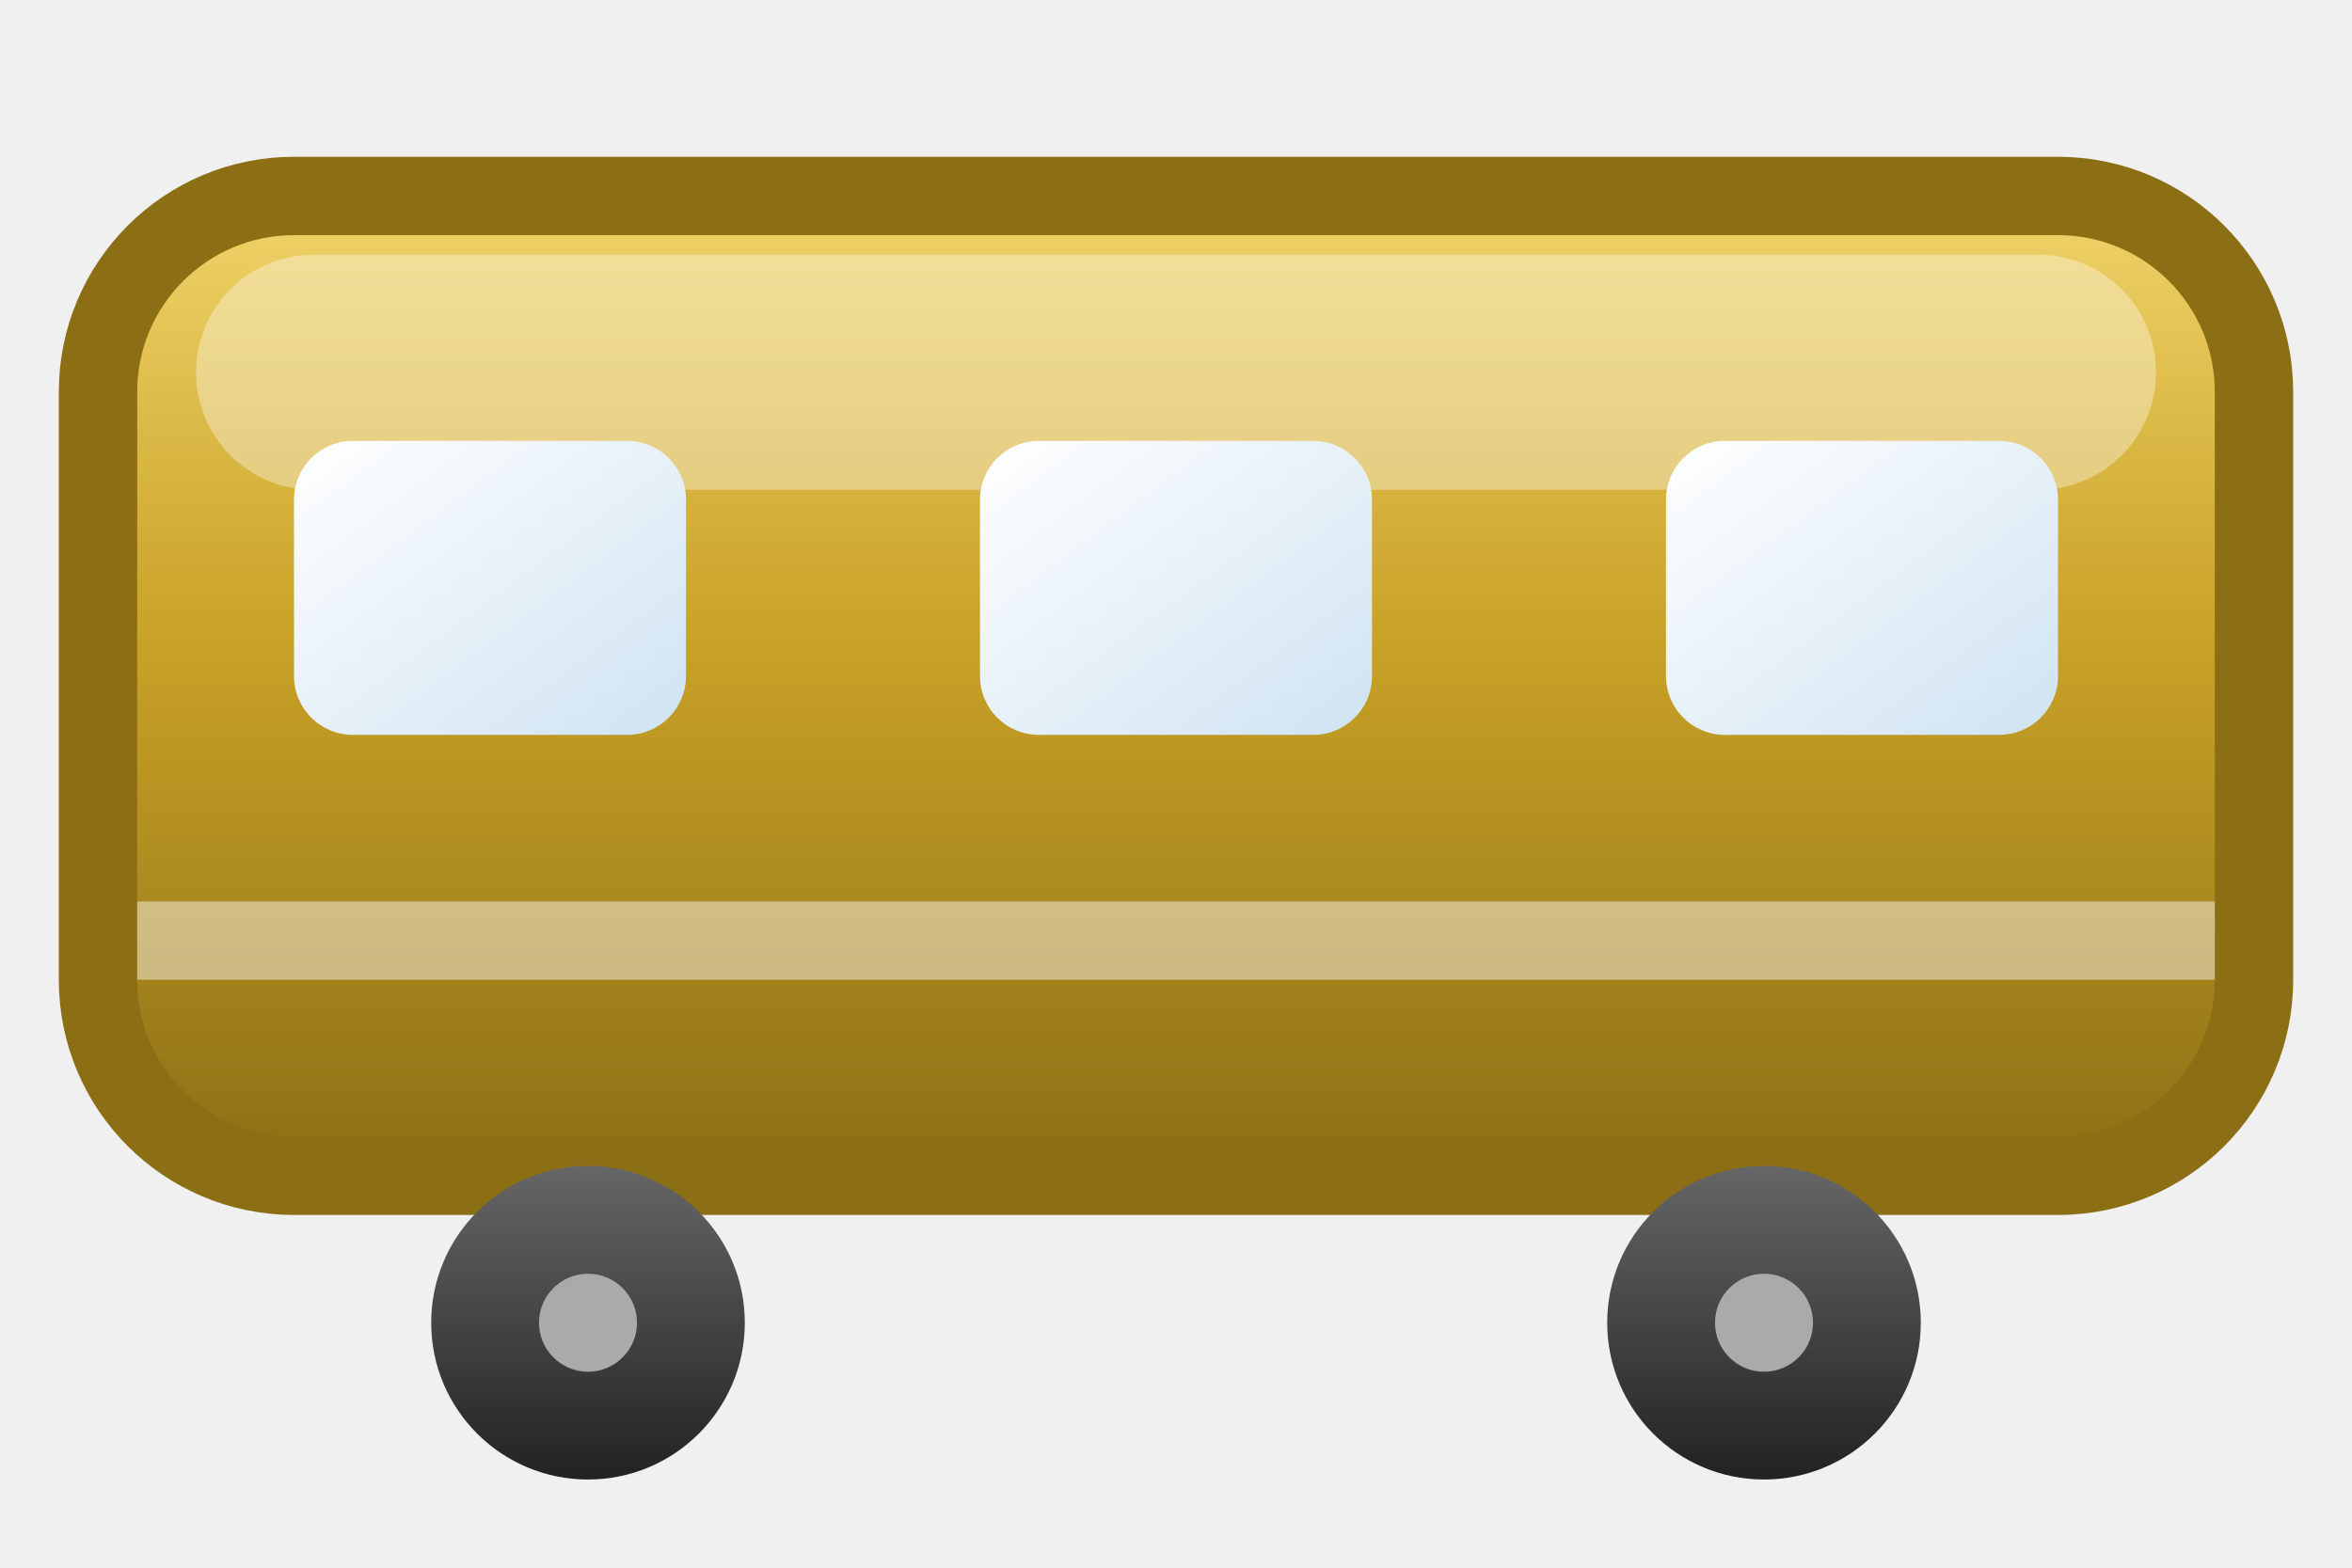
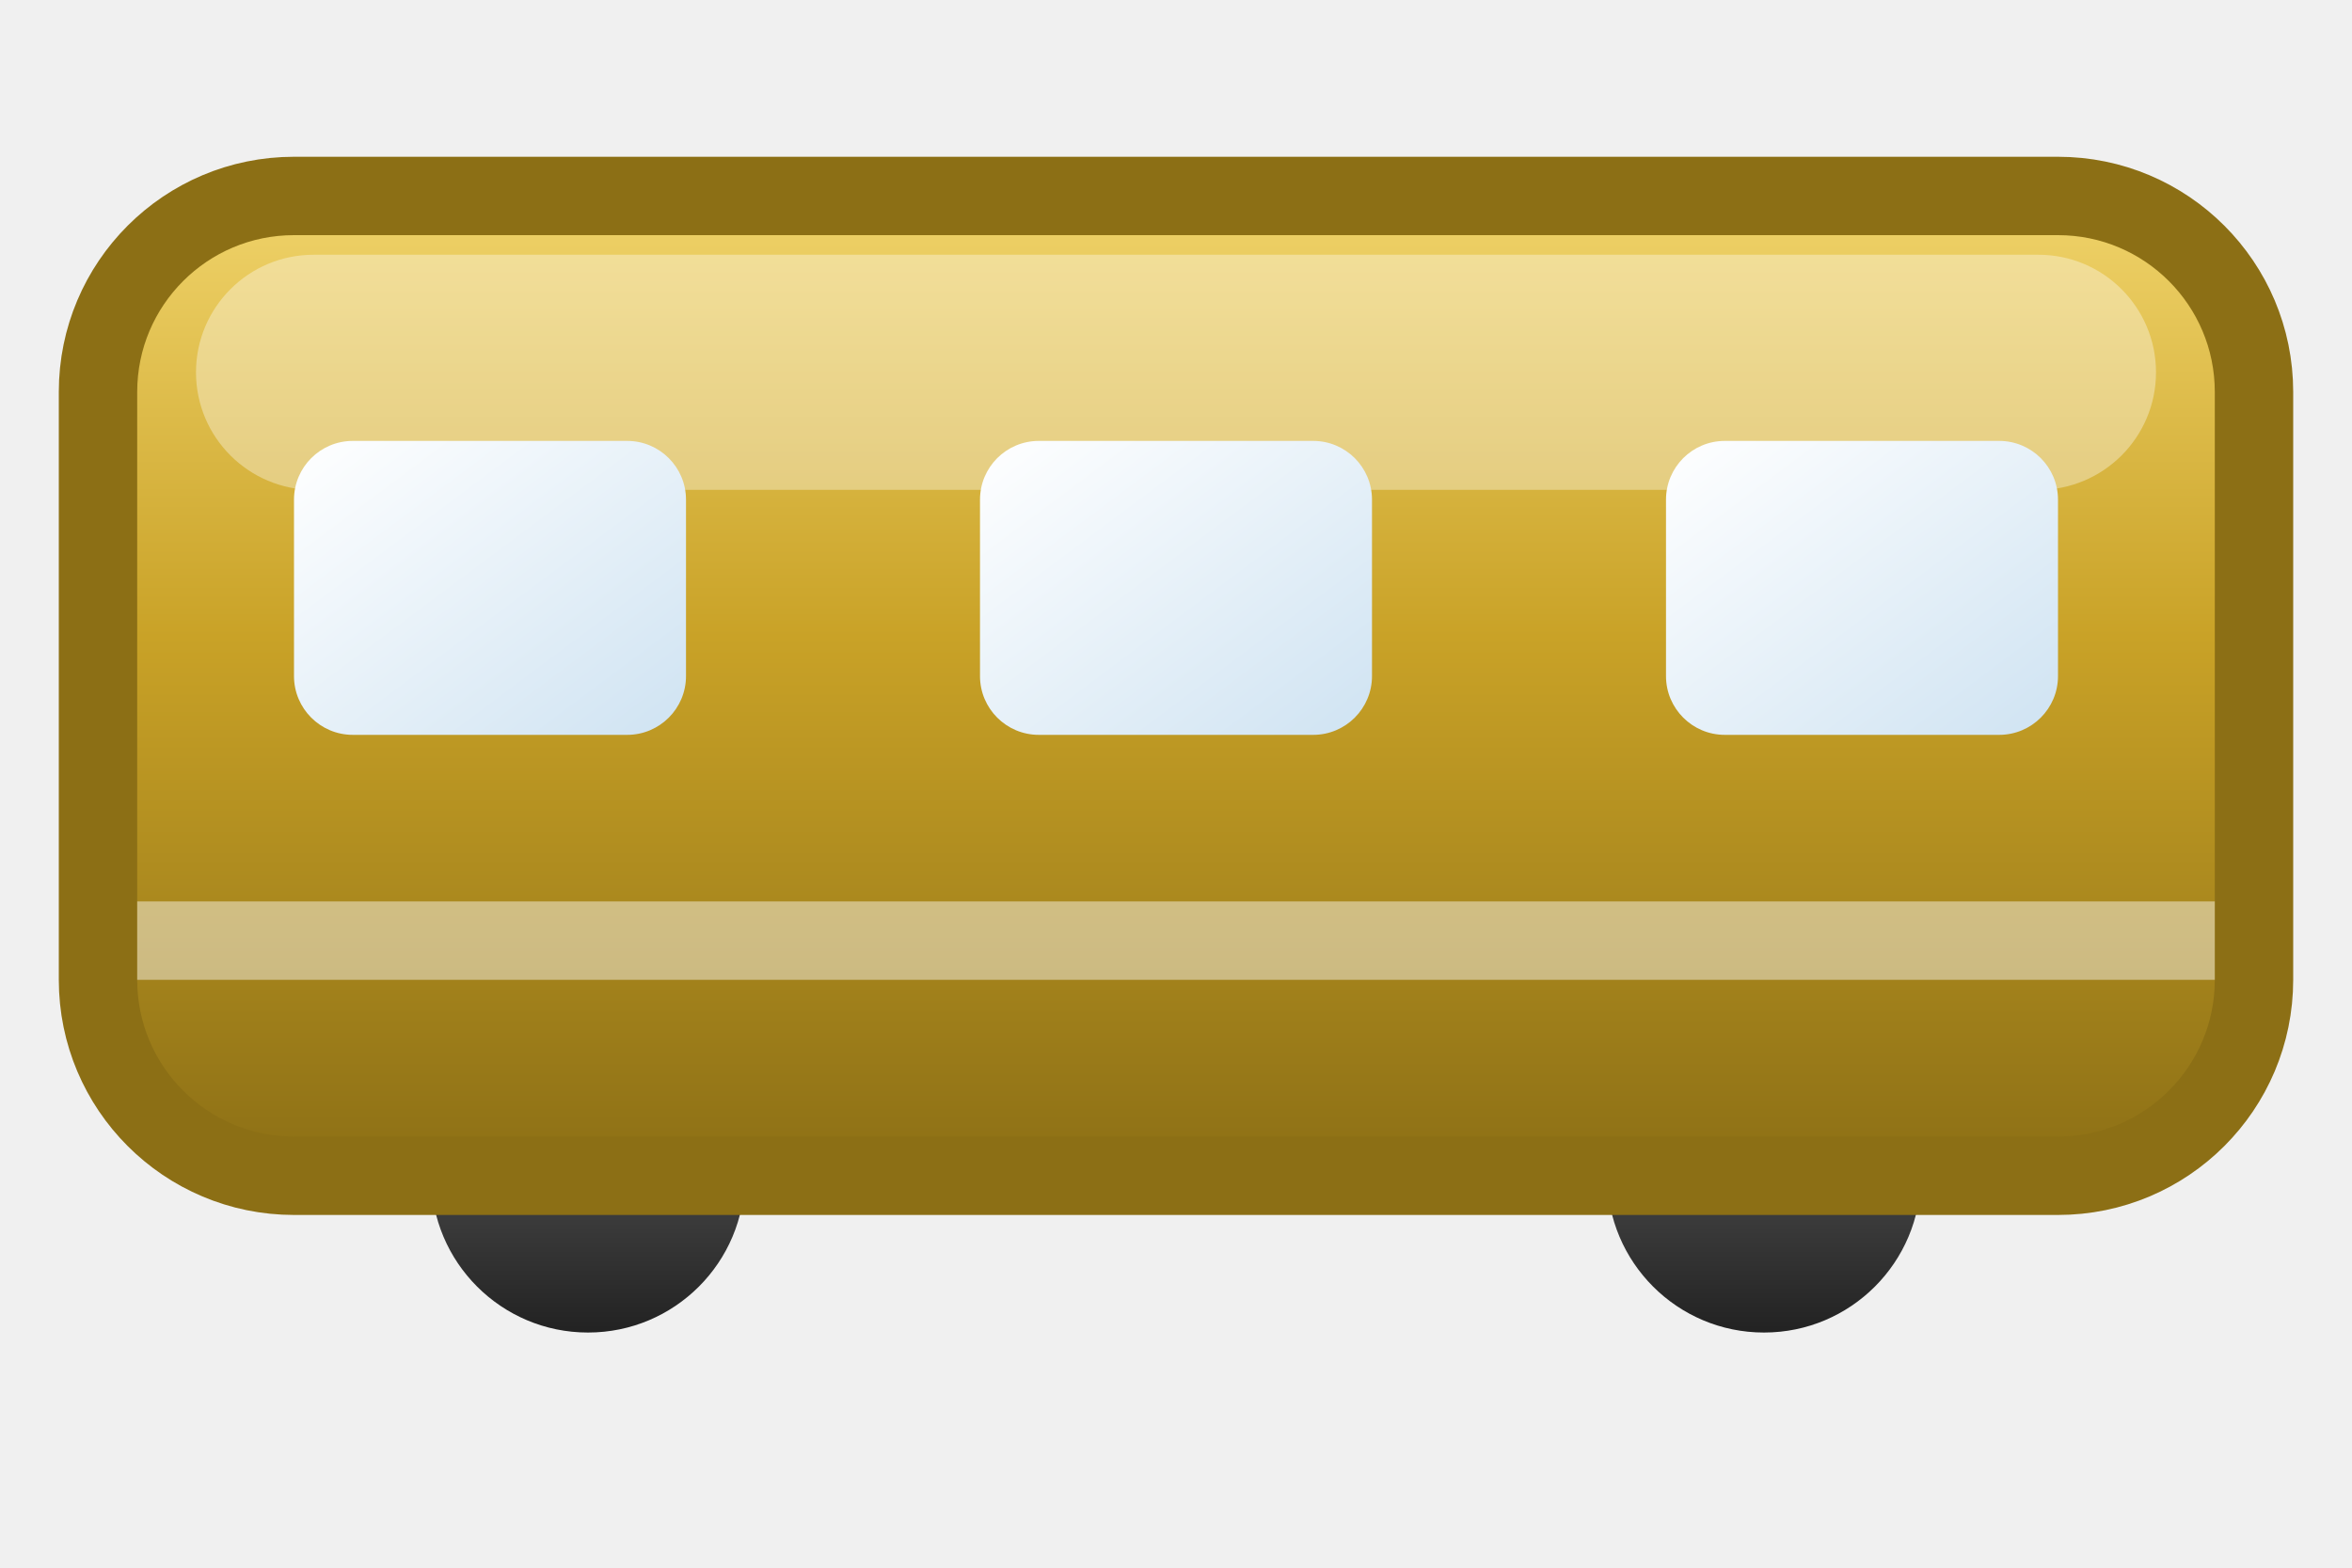
<svg xmlns="http://www.w3.org/2000/svg" width="24" height="16" viewBox="0 0 24 16">
  <defs>
    <linearGradient id="body-first" x1="0" y1="0" x2="0" y2="1">
      <stop offset="0" stop-color="#f0d36a" />
      <stop offset="0.45" stop-color="#c9a227" />
      <stop offset="1" stop-color="#8c6f15" />
    </linearGradient>
    <linearGradient id="window-first" x1="0" y1="0" x2="1" y2="1">
      <stop offset="0" stop-color="#ffffff" />
      <stop offset="1" stop-color="#cfe3f2" />
    </linearGradient>
    <linearGradient id="wheel-first" x1="0" y1="0" x2="0" y2="1">
      <stop offset="0" stop-color="#666666" />
      <stop offset="1" stop-color="#222222" />
    </linearGradient>
  </defs>
+   <circle cx="6" cy="12" r="1.6" fill="url(#wheel-first)" />
+   <circle cx="18" cy="12" r="1.6" fill="url(#wheel-first)" />
  <rect x="1" y="2" width="22" height="10" rx="2" fill="url(#body-first)" stroke="#8c6f15" stroke-width="0.8" />
  <rect x="2" y="2.6" width="20" height="2.4" rx="1.2" fill="#ffffff" opacity="0.35" />
  <rect x="3" y="4.5" width="4" height="3" rx="0.6" fill="url(#window-first)" />
  <rect x="10" y="4.5" width="4" height="3" rx="0.6" fill="url(#window-first)" />
  <rect x="17" y="4.5" width="4" height="3" rx="0.6" fill="url(#window-first)" />
  <rect x="1.4" y="9.2" width="21.2" height="0.8" fill="#ffffff" opacity="0.45" />
-   <circle cx="6" cy="13.5" r="1.6" fill="url(#wheel-first)" />
-   <circle cx="18" cy="13.5" r="1.6" fill="url(#wheel-first)" />
-   <circle cx="6" cy="13.5" r="0.5" fill="#aaaaaa" />
-   <circle cx="18" cy="13.5" r="0.5" fill="#aaaaaa" />
</svg>
